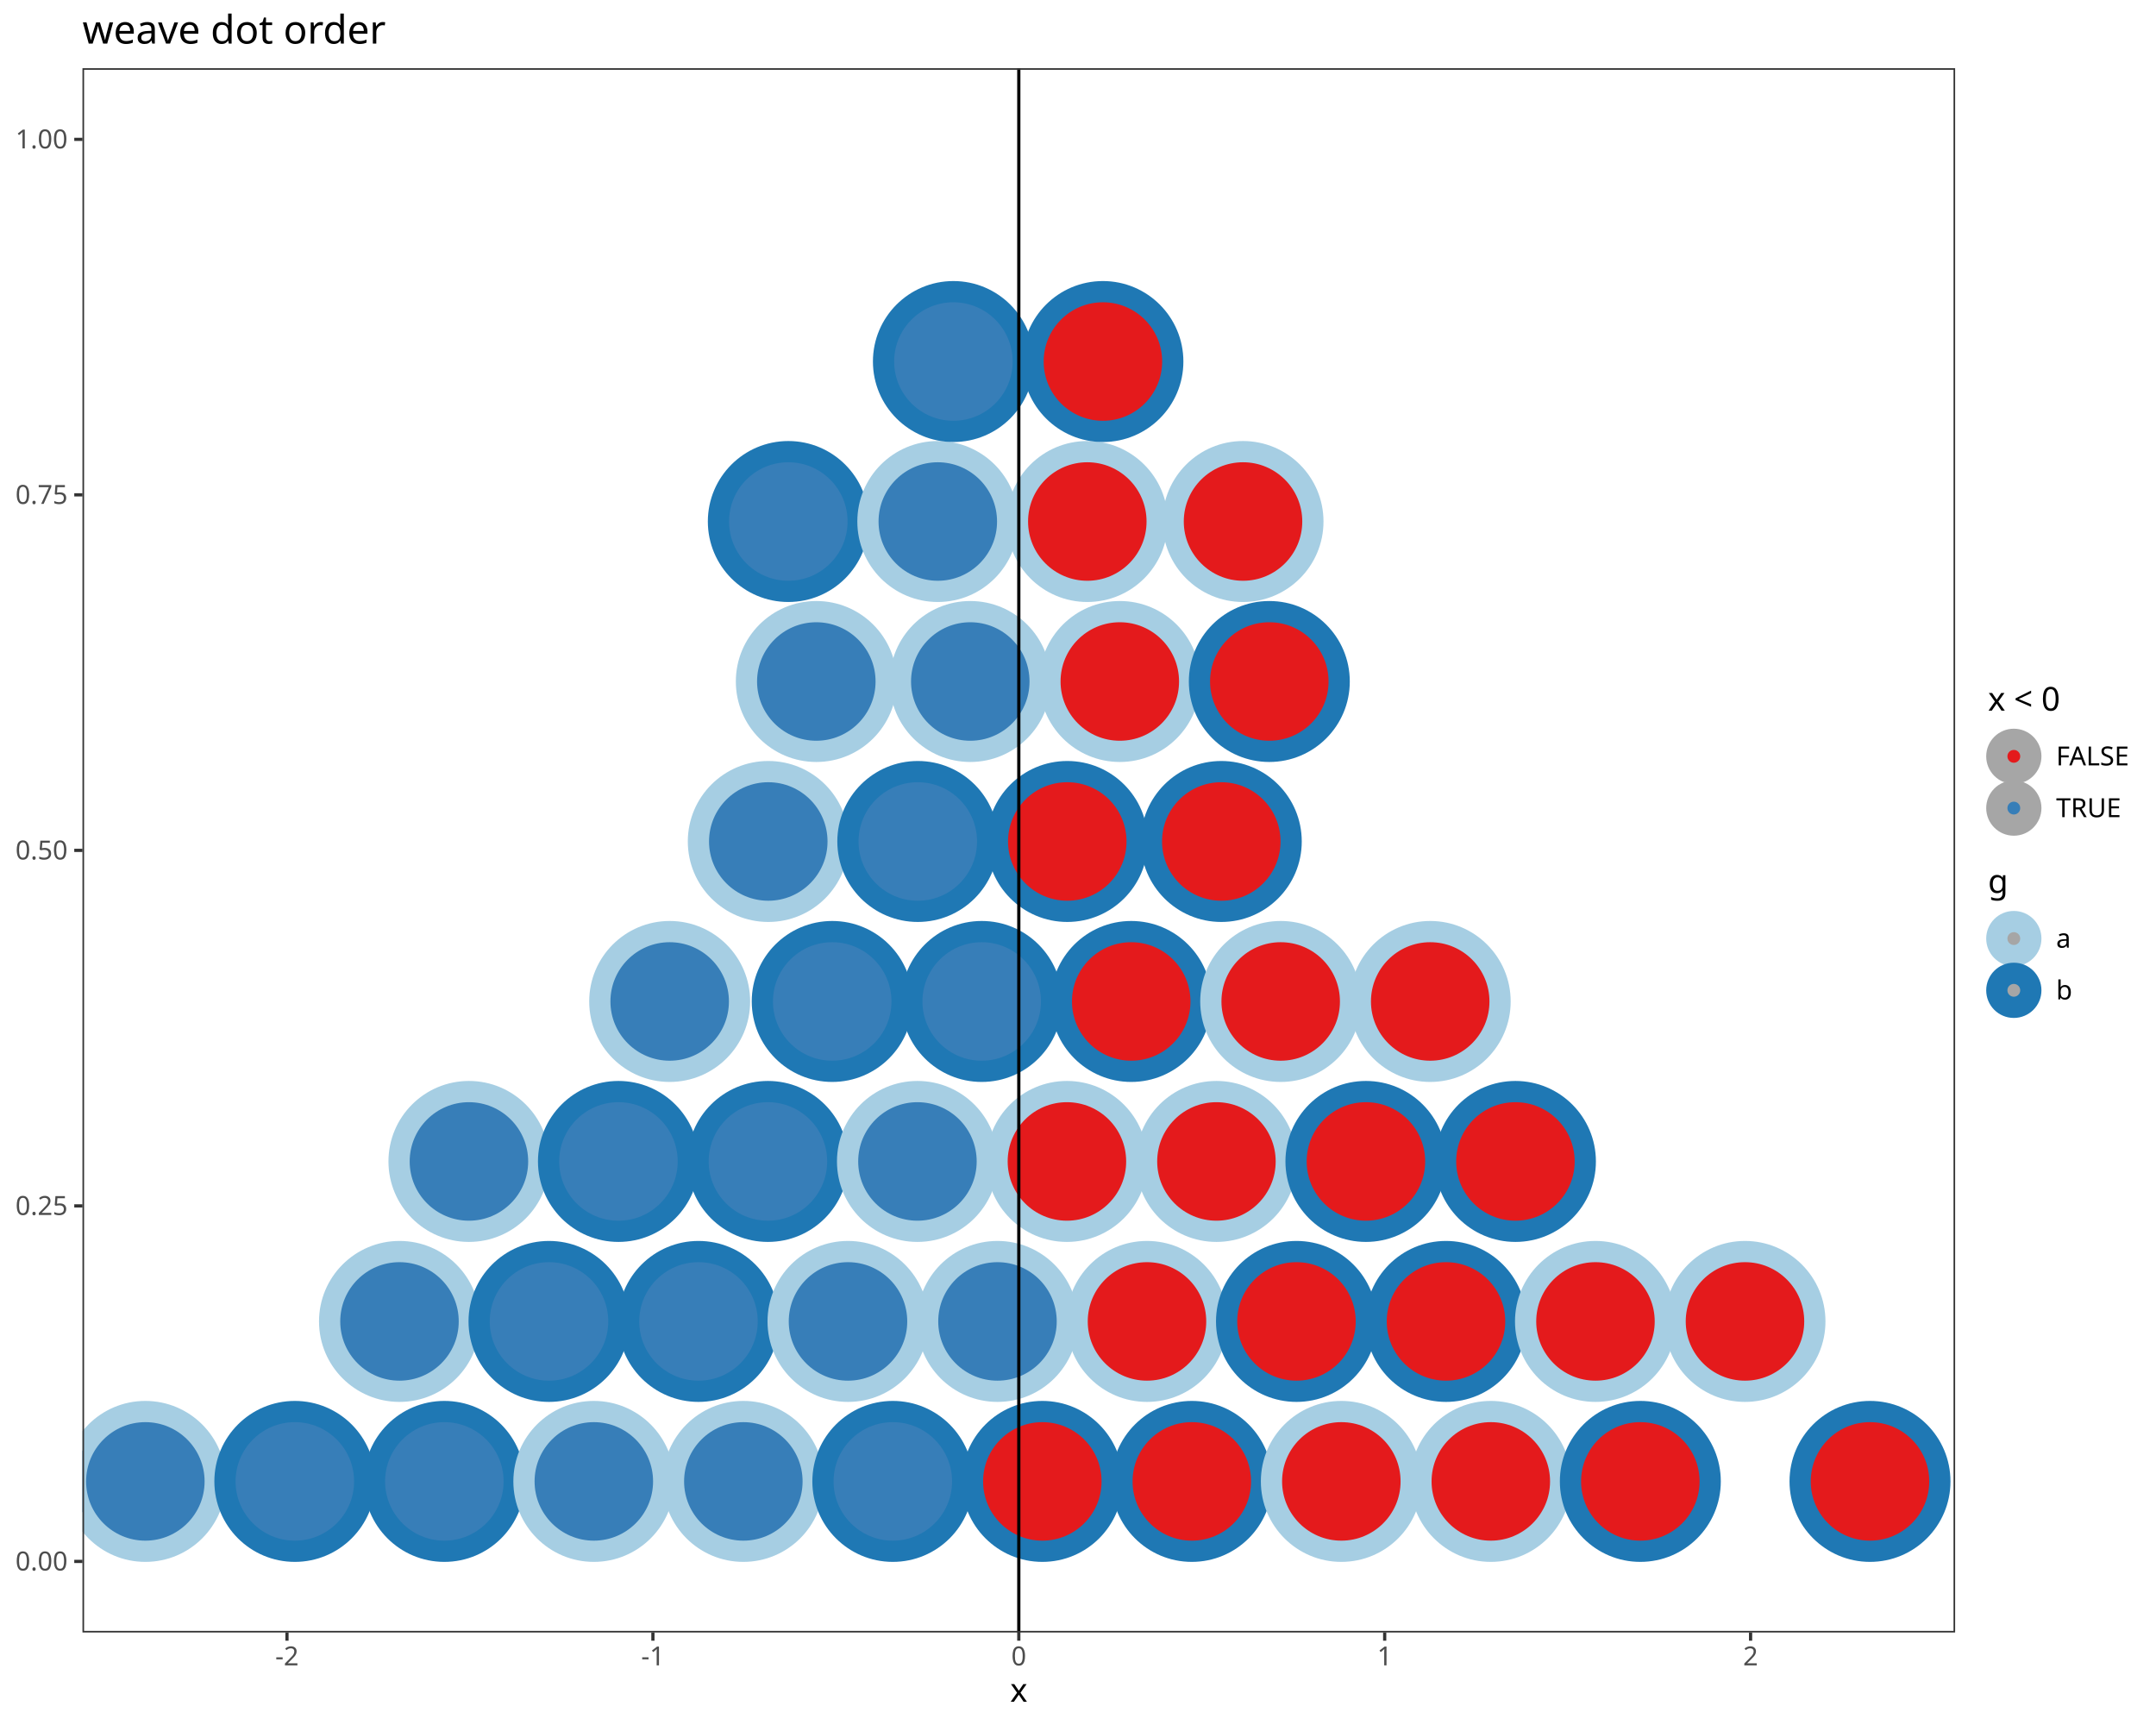
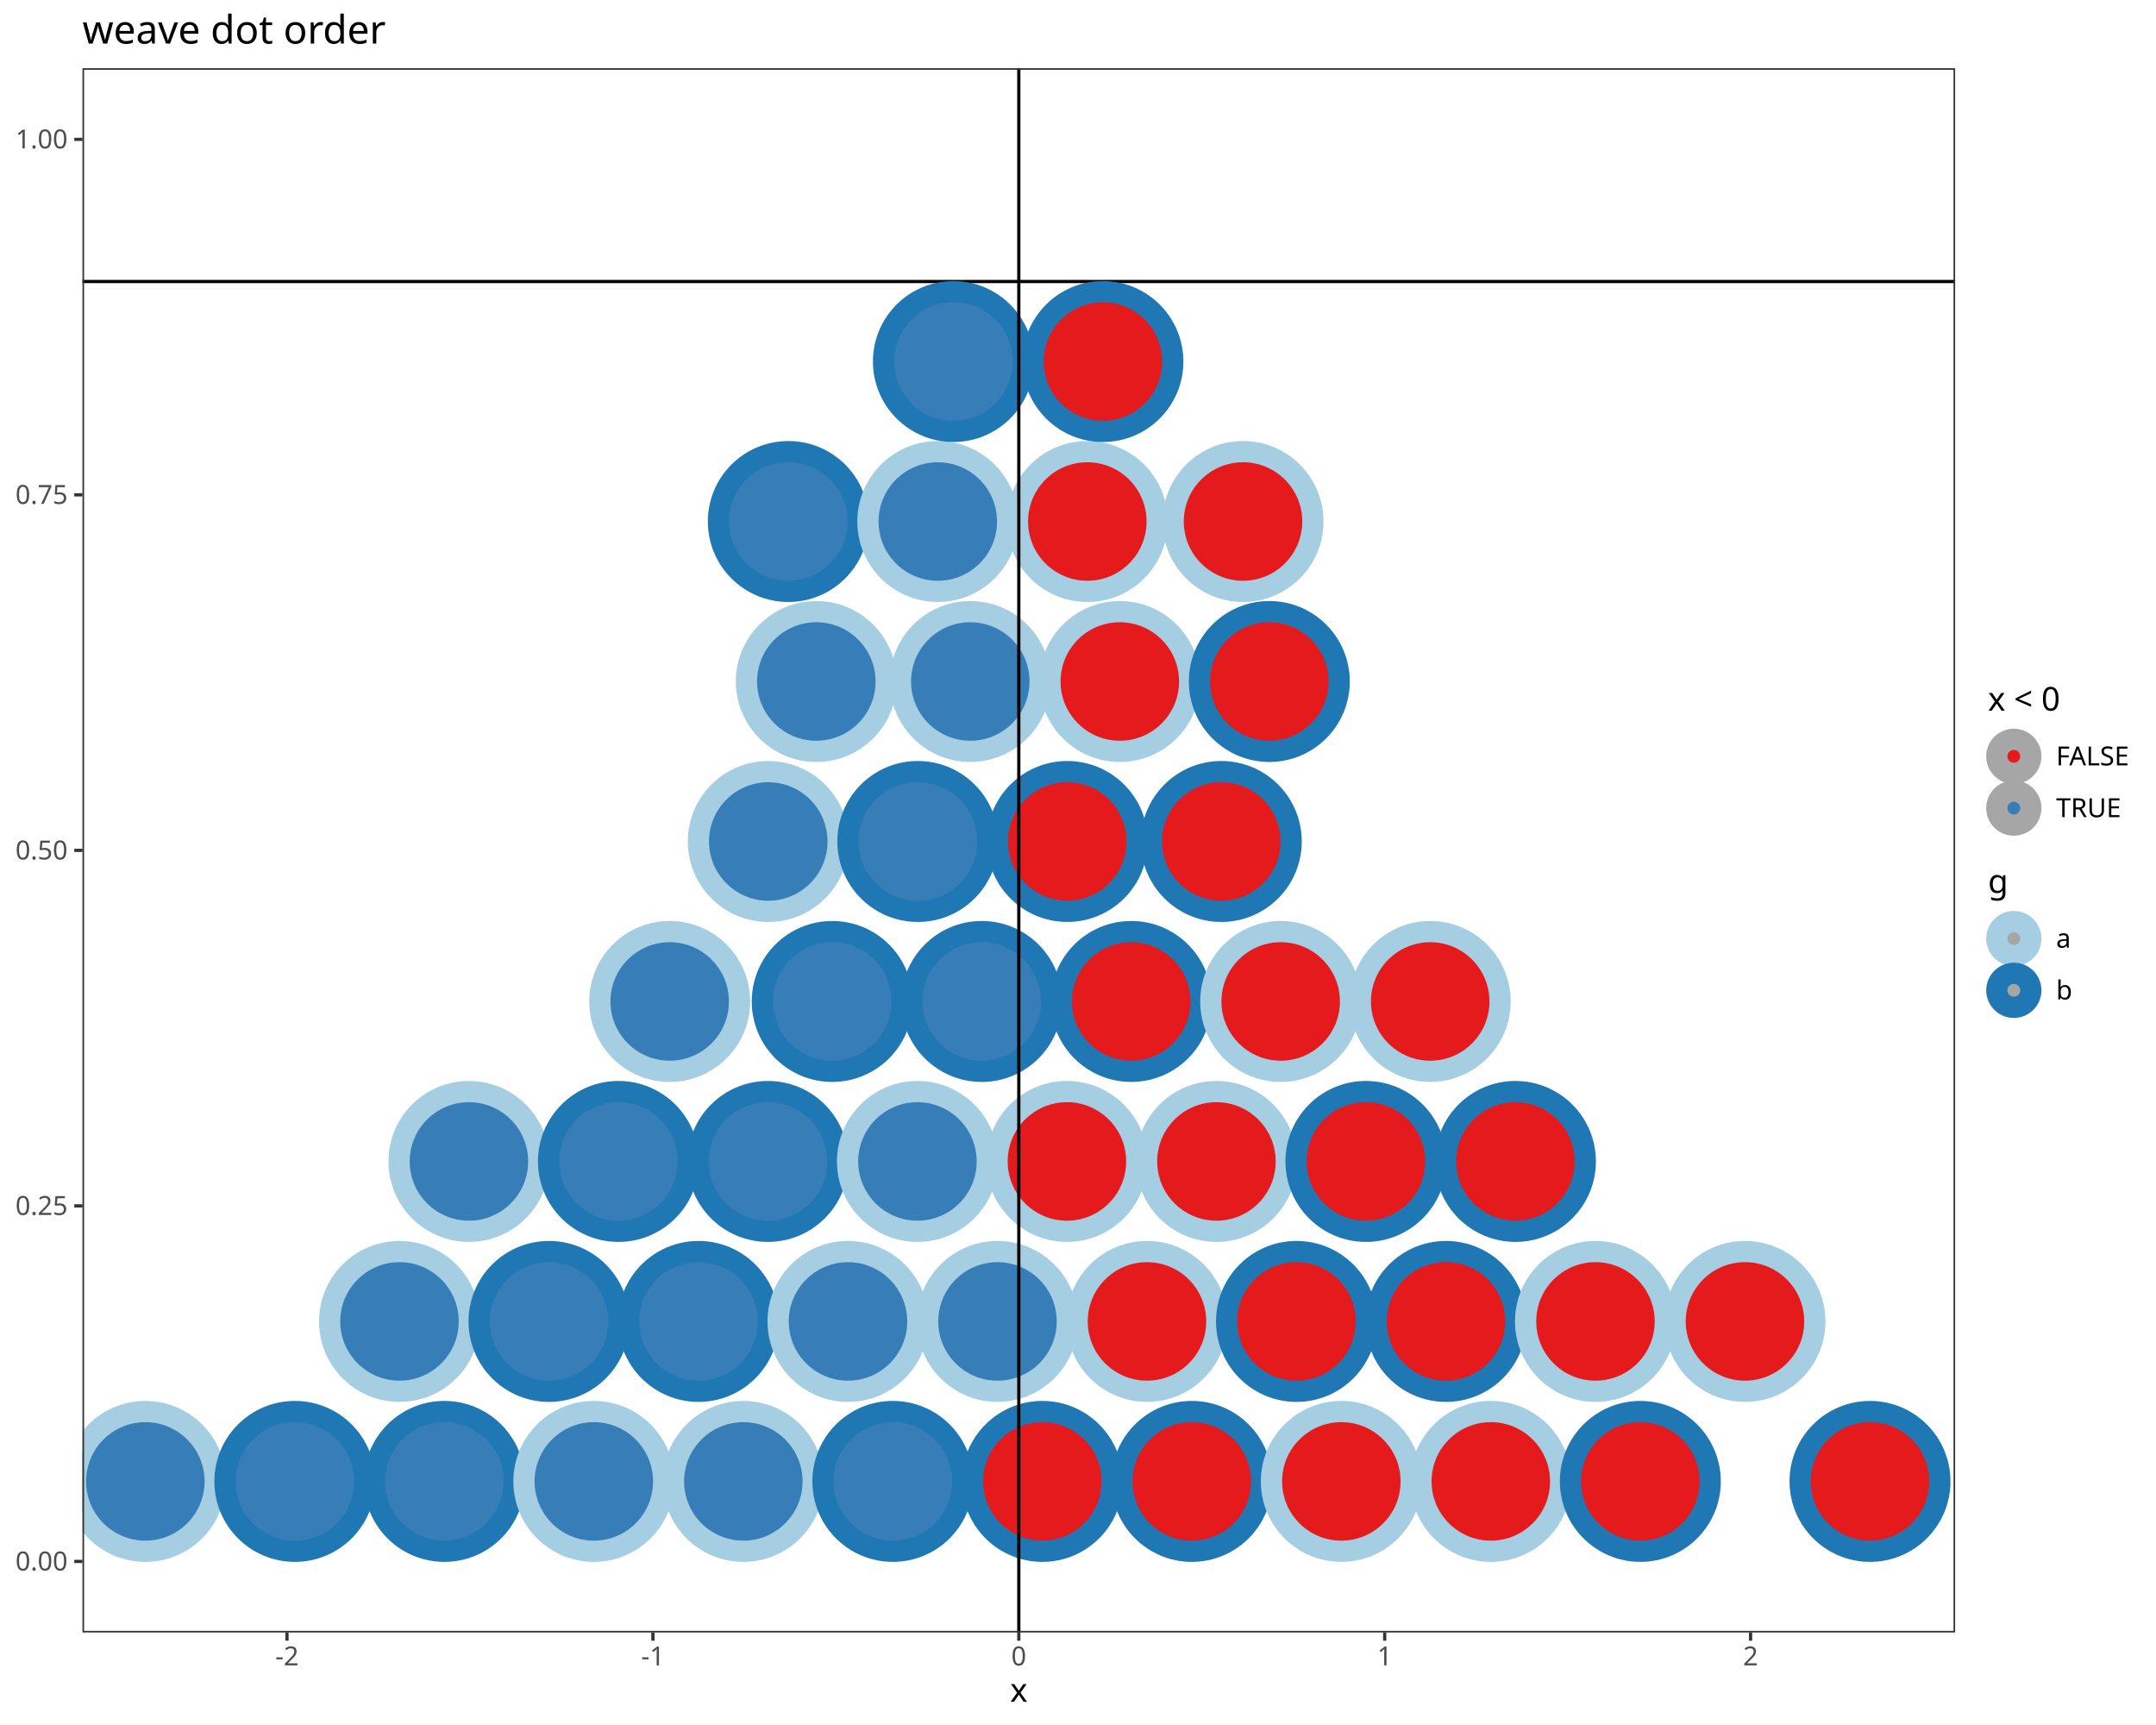
<svg xmlns="http://www.w3.org/2000/svg" class="svglite" data-engine-version="2.0" width="720.00pt" height="576.00pt" viewBox="0 0 720.00 576.00">
  <defs>
    <style type="text/css">
    .svglite line, .svglite polyline, .svglite polygon, .svglite path, .svglite rect, .svglite circle {
      fill: none;
      stroke: #000000;
      stroke-linecap: round;
      stroke-linejoin: round;
      stroke-miterlimit: 10.00;
    }
  </style>
  </defs>
  <rect width="100%" height="100%" style="stroke: none; fill: #FFFFFF;" />
  <defs>
    <clipPath id="cpMC4wMHw3MjAuMDB8MC4wMHw1NzYuMDA=">
      <rect x="0.00" y="0.00" width="720.00" height="576.00" />
    </clipPath>
  </defs>
  <g clip-path="url(#cpMC4wMHw3MjAuMDB8MC4wMHw1NzYuMDA=)">
    <rect x="0" y="0.00" width="720.00" height="576.00" style="stroke-width: 1.07; stroke: #FFFFFF; fill: #FFFFFF;" />
  </g>
  <defs>
    <clipPath id="cpMjcuNTR8NjUyLjkyfDIyLjc4fDU0NS4xMQ==">
      <rect x="27.54" y="22.78" width="625.38" height="522.33" />
    </clipPath>
  </defs>
  <g clip-path="url(#cpMjcuNTR8NjUyLjkyfDIyLjc4fDU0NS4xMQ==)">
    <rect x="27.54" y="22.78" width="625.38" height="522.33" style="stroke-width: 1.07; stroke: none; fill: #FFFFFF;" />
+     <line x1="27.54" y1="94.01" x2="652.92" y2="94.01" style="stroke-width: 1.07; stroke-linecap: butt;" />
    <circle cx="48.54" cy="494.66" r="23.33" style="stroke-width: 7.09; stroke: #A6CEE3; fill: #377EB8;" />
    <circle cx="98.46" cy="494.66" r="23.33" style="stroke-width: 7.09; stroke: #1F78B4; fill: #377EB8;" />
    <circle cx="133.41" cy="441.24" r="23.33" style="stroke-width: 7.09; stroke: #A6CEE3; fill: #377EB8;" />
    <circle cx="148.39" cy="494.66" r="23.33" style="stroke-width: 7.09; stroke: #1F78B4; fill: #377EB8;" />
    <circle cx="156.60" cy="387.82" r="23.33" style="stroke-width: 7.09; stroke: #A6CEE3; fill: #377EB8;" />
    <circle cx="183.34" cy="441.24" r="23.33" style="stroke-width: 7.09; stroke: #1F78B4; fill: #377EB8;" />
    <circle cx="198.31" cy="494.66" r="23.33" style="stroke-width: 7.09; stroke: #A6CEE3; fill: #377EB8;" />
    <circle cx="206.53" cy="387.82" r="23.33" style="stroke-width: 7.09; stroke: #1F78B4; fill: #377EB8;" />
    <circle cx="223.64" cy="334.40" r="23.33" style="stroke-width: 7.09; stroke: #A6CEE3; fill: #377EB8;" />
    <circle cx="233.26" cy="441.24" r="23.33" style="stroke-width: 7.09; stroke: #1F78B4; fill: #377EB8;" />
    <circle cx="248.24" cy="494.66" r="23.33" style="stroke-width: 7.09; stroke: #A6CEE3; fill: #377EB8;" />
    <circle cx="256.45" cy="387.82" r="23.33" style="stroke-width: 7.09; stroke: #1F78B4; fill: #377EB8;" />
    <circle cx="256.57" cy="280.98" r="23.33" style="stroke-width: 7.09; stroke: #A6CEE3; fill: #377EB8;" />
    <circle cx="263.26" cy="174.14" r="23.33" style="stroke-width: 7.09; stroke: #1F78B4; fill: #377EB8;" />
    <circle cx="272.61" cy="227.56" r="23.33" style="stroke-width: 7.09; stroke: #A6CEE3; fill: #377EB8;" />
    <circle cx="277.92" cy="334.40" r="23.33" style="stroke-width: 7.09; stroke: #1F78B4; fill: #377EB8;" />
    <circle cx="283.19" cy="441.24" r="23.33" style="stroke-width: 7.09; stroke: #A6CEE3; fill: #377EB8;" />
    <circle cx="298.16" cy="494.66" r="23.33" style="stroke-width: 7.09; stroke: #1F78B4; fill: #377EB8;" />
    <circle cx="306.38" cy="387.82" r="23.33" style="stroke-width: 7.09; stroke: #A6CEE3; fill: #377EB8;" />
    <circle cx="306.50" cy="280.98" r="23.33" style="stroke-width: 7.09; stroke: #1F78B4; fill: #377EB8;" />
    <circle cx="313.18" cy="174.14" r="23.33" style="stroke-width: 7.09; stroke: #A6CEE3; fill: #377EB8;" />
    <circle cx="318.39" cy="120.72" r="23.33" style="stroke-width: 7.09; stroke: #1F78B4; fill: #377EB8;" />
    <circle cx="324.03" cy="227.56" r="23.33" style="stroke-width: 7.09; stroke: #A6CEE3; fill: #377EB8;" />
    <circle cx="327.84" cy="334.40" r="23.33" style="stroke-width: 7.09; stroke: #1F78B4; fill: #377EB8;" />
    <circle cx="333.11" cy="441.24" r="23.33" style="stroke-width: 7.09; stroke: #A6CEE3; fill: #377EB8;" />
    <circle cx="348.09" cy="494.66" r="23.33" style="stroke-width: 7.09; stroke: #1F78B4; fill: #E41A1C;" />
    <circle cx="356.30" cy="387.82" r="23.33" style="stroke-width: 7.09; stroke: #A6CEE3; fill: #E41A1C;" />
    <circle cx="356.42" cy="280.98" r="23.33" style="stroke-width: 7.09; stroke: #1F78B4; fill: #E41A1C;" />
    <circle cx="363.11" cy="174.14" r="23.33" style="stroke-width: 7.09; stroke: #A6CEE3; fill: #E41A1C;" />
    <circle cx="368.32" cy="120.72" r="23.33" style="stroke-width: 7.09; stroke: #1F78B4; fill: #E41A1C;" />
    <circle cx="373.96" cy="227.56" r="23.33" style="stroke-width: 7.09; stroke: #A6CEE3; fill: #E41A1C;" />
    <circle cx="377.77" cy="334.40" r="23.33" style="stroke-width: 7.09; stroke: #1F78B4; fill: #E41A1C;" />
    <circle cx="383.04" cy="441.24" r="23.33" style="stroke-width: 7.09; stroke: #A6CEE3; fill: #E41A1C;" />
    <circle cx="398.01" cy="494.66" r="23.33" style="stroke-width: 7.09; stroke: #1F78B4; fill: #E41A1C;" />
    <circle cx="406.23" cy="387.82" r="23.33" style="stroke-width: 7.09; stroke: #A6CEE3; fill: #E41A1C;" />
    <circle cx="407.85" cy="280.98" r="23.33" style="stroke-width: 7.09; stroke: #1F78B4; fill: #E41A1C;" />
    <circle cx="415.11" cy="174.14" r="23.33" style="stroke-width: 7.09; stroke: #A6CEE3; fill: #E41A1C;" />
    <circle cx="423.89" cy="227.56" r="23.33" style="stroke-width: 7.09; stroke: #1F78B4; fill: #E41A1C;" />
    <circle cx="427.69" cy="334.40" r="23.33" style="stroke-width: 7.09; stroke: #A6CEE3; fill: #E41A1C;" />
    <circle cx="432.96" cy="441.24" r="23.33" style="stroke-width: 7.09; stroke: #1F78B4; fill: #E41A1C;" />
    <circle cx="447.94" cy="494.66" r="23.33" style="stroke-width: 7.09; stroke: #A6CEE3; fill: #E41A1C;" />
    <circle cx="456.15" cy="387.82" r="23.33" style="stroke-width: 7.09; stroke: #1F78B4; fill: #E41A1C;" />
    <circle cx="477.62" cy="334.40" r="23.33" style="stroke-width: 7.09; stroke: #A6CEE3; fill: #E41A1C;" />
    <circle cx="482.89" cy="441.24" r="23.33" style="stroke-width: 7.09; stroke: #1F78B4; fill: #E41A1C;" />
    <circle cx="497.86" cy="494.66" r="23.33" style="stroke-width: 7.09; stroke: #A6CEE3; fill: #E41A1C;" />
    <circle cx="506.08" cy="387.82" r="23.33" style="stroke-width: 7.09; stroke: #1F78B4; fill: #E41A1C;" />
    <circle cx="532.81" cy="441.24" r="23.33" style="stroke-width: 7.09; stroke: #A6CEE3; fill: #E41A1C;" />
    <circle cx="547.79" cy="494.66" r="23.33" style="stroke-width: 7.09; stroke: #1F78B4; fill: #E41A1C;" />
    <circle cx="582.74" cy="441.24" r="23.33" style="stroke-width: 7.09; stroke: #A6CEE3; fill: #E41A1C;" />
    <circle cx="624.49" cy="494.66" r="23.33" style="stroke-width: 7.09; stroke: #1F78B4; fill: #E41A1C;" />
    <line x1="340.23" y1="545.11" x2="340.23" y2="22.78" style="stroke-width: 1.07; stroke-linecap: butt;" />
    <rect x="27.54" y="22.78" width="625.38" height="522.33" style="stroke-width: 1.07; stroke: #333333;" />
  </g>
  <g clip-path="url(#cpMC4wMHw3MjAuMDB8MC4wMHw1NzYuMDA=)">
    <text x="22.61" y="524.40" text-anchor="end" style="font-size: 8.80px; fill: #4D4D4D; font-family: sans;" textLength="17.13px" lengthAdjust="spacingAndGlyphs">0.00</text>
    <text x="22.61" y="405.69" text-anchor="end" style="font-size: 8.80px; fill: #4D4D4D; font-family: sans;" textLength="17.13px" lengthAdjust="spacingAndGlyphs">0.25</text>
    <text x="22.61" y="286.98" text-anchor="end" style="font-size: 8.80px; fill: #4D4D4D; font-family: sans;" textLength="17.13px" lengthAdjust="spacingAndGlyphs">0.50</text>
    <text x="22.61" y="168.26" text-anchor="end" style="font-size: 8.80px; fill: #4D4D4D; font-family: sans;" textLength="17.13px" lengthAdjust="spacingAndGlyphs">0.75</text>
    <text x="22.61" y="49.55" text-anchor="end" style="font-size: 8.80px; fill: #4D4D4D; font-family: sans;" textLength="17.13px" lengthAdjust="spacingAndGlyphs">1.00</text>
    <polyline points="24.80,521.37 27.54,521.37 " style="stroke-width: 1.07; stroke: #333333; stroke-linecap: butt;" />
    <polyline points="24.80,402.66 27.54,402.66 " style="stroke-width: 1.07; stroke: #333333; stroke-linecap: butt;" />
    <polyline points="24.80,283.95 27.54,283.95 " style="stroke-width: 1.07; stroke: #333333; stroke-linecap: butt;" />
    <polyline points="24.80,165.24 27.54,165.24 " style="stroke-width: 1.07; stroke: #333333; stroke-linecap: butt;" />
    <polyline points="24.80,46.53 27.54,46.53 " style="stroke-width: 1.07; stroke: #333333; stroke-linecap: butt;" />
    <polyline points="95.84,547.85 95.84,545.11 " style="stroke-width: 1.07; stroke: #333333; stroke-linecap: butt;" />
    <polyline points="218.04,547.85 218.04,545.11 " style="stroke-width: 1.07; stroke: #333333; stroke-linecap: butt;" />
    <polyline points="340.23,547.85 340.23,545.11 " style="stroke-width: 1.07; stroke: #333333; stroke-linecap: butt;" />
    <polyline points="462.42,547.85 462.42,545.11 " style="stroke-width: 1.07; stroke: #333333; stroke-linecap: butt;" />
    <polyline points="584.61,547.85 584.61,545.11 " style="stroke-width: 1.07; stroke: #333333; stroke-linecap: butt;" />
    <text x="95.84" y="556.10" text-anchor="middle" style="font-size: 8.80px; fill: #4D4D4D; font-family: sans;" textLength="7.82px" lengthAdjust="spacingAndGlyphs">-2</text>
    <text x="218.04" y="556.10" text-anchor="middle" style="font-size: 8.80px; fill: #4D4D4D; font-family: sans;" textLength="7.82px" lengthAdjust="spacingAndGlyphs">-1</text>
    <text x="340.23" y="556.10" text-anchor="middle" style="font-size: 8.80px; fill: #4D4D4D; font-family: sans;" textLength="4.89px" lengthAdjust="spacingAndGlyphs">0</text>
    <text x="462.42" y="556.10" text-anchor="middle" style="font-size: 8.80px; fill: #4D4D4D; font-family: sans;" textLength="4.89px" lengthAdjust="spacingAndGlyphs">1</text>
    <text x="584.61" y="556.10" text-anchor="middle" style="font-size: 8.80px; fill: #4D4D4D; font-family: sans;" textLength="4.89px" lengthAdjust="spacingAndGlyphs">2</text>
    <text x="340.23" y="568.24" text-anchor="middle" style="font-size: 11.00px; font-family: sans;" textLength="5.50px" lengthAdjust="spacingAndGlyphs">x</text>
    <rect x="663.88" y="228.58" width="50.64" height="49.89" style="stroke-width: 1.07; stroke: none; fill: #FFFFFF;" />
    <text x="663.88" y="237.29" style="font-size: 11.00px; font-family: sans;" textLength="24.16px" lengthAdjust="spacingAndGlyphs">x &lt; 0</text>
    <rect x="663.88" y="243.91" width="17.28" height="17.28" style="stroke-width: 1.07; stroke: none; fill: #FFFFFF;" />
    <circle cx="672.52" cy="252.55" r="5.68" style="stroke-width: 7.09; stroke: #A6A6A6; fill: #E41A1C;" />
    <rect x="663.88" y="261.19" width="17.28" height="17.28" style="stroke-width: 1.07; stroke: none; fill: #FFFFFF;" />
    <circle cx="672.52" cy="269.83" r="5.68" style="stroke-width: 7.09; stroke: #A6A6A6; fill: #377EB8;" />
    <text x="686.64" y="255.58" style="font-size: 8.80px; font-family: sans;" textLength="27.88px" lengthAdjust="spacingAndGlyphs">FALSE</text>
    <text x="686.64" y="272.86" style="font-size: 8.80px; font-family: sans;" textLength="23.96px" lengthAdjust="spacingAndGlyphs">TRUE</text>
    <rect x="663.88" y="289.43" width="27.65" height="49.89" style="stroke-width: 1.07; stroke: none; fill: #FFFFFF;" />
    <text x="663.88" y="298.14" style="font-size: 11.00px; font-family: sans;" textLength="6.12px" lengthAdjust="spacingAndGlyphs">g</text>
    <rect x="663.88" y="304.76" width="17.28" height="17.28" style="stroke-width: 1.07; stroke: none; fill: #FFFFFF;" />
    <circle cx="672.52" cy="313.40" r="5.68" style="stroke-width: 7.09; stroke: #A6CEE3; fill: #A6A6A6;" />
    <rect x="663.88" y="322.04" width="17.28" height="17.28" style="stroke-width: 1.07; stroke: none; fill: #FFFFFF;" />
    <circle cx="672.52" cy="330.68" r="5.68" style="stroke-width: 7.09; stroke: #1F78B4; fill: #A6A6A6;" />
    <text x="686.64" y="316.43" style="font-size: 8.80px; font-family: sans;" textLength="4.89px" lengthAdjust="spacingAndGlyphs">a</text>
    <text x="686.64" y="333.71" style="font-size: 8.80px; font-family: sans;" textLength="4.89px" lengthAdjust="spacingAndGlyphs">b</text>
    <text x="27.54" y="14.56" style="font-size: 13.20px; font-family: sans;" textLength="94.67px" lengthAdjust="spacingAndGlyphs">weave dot order</text>
  </g>
</svg>
